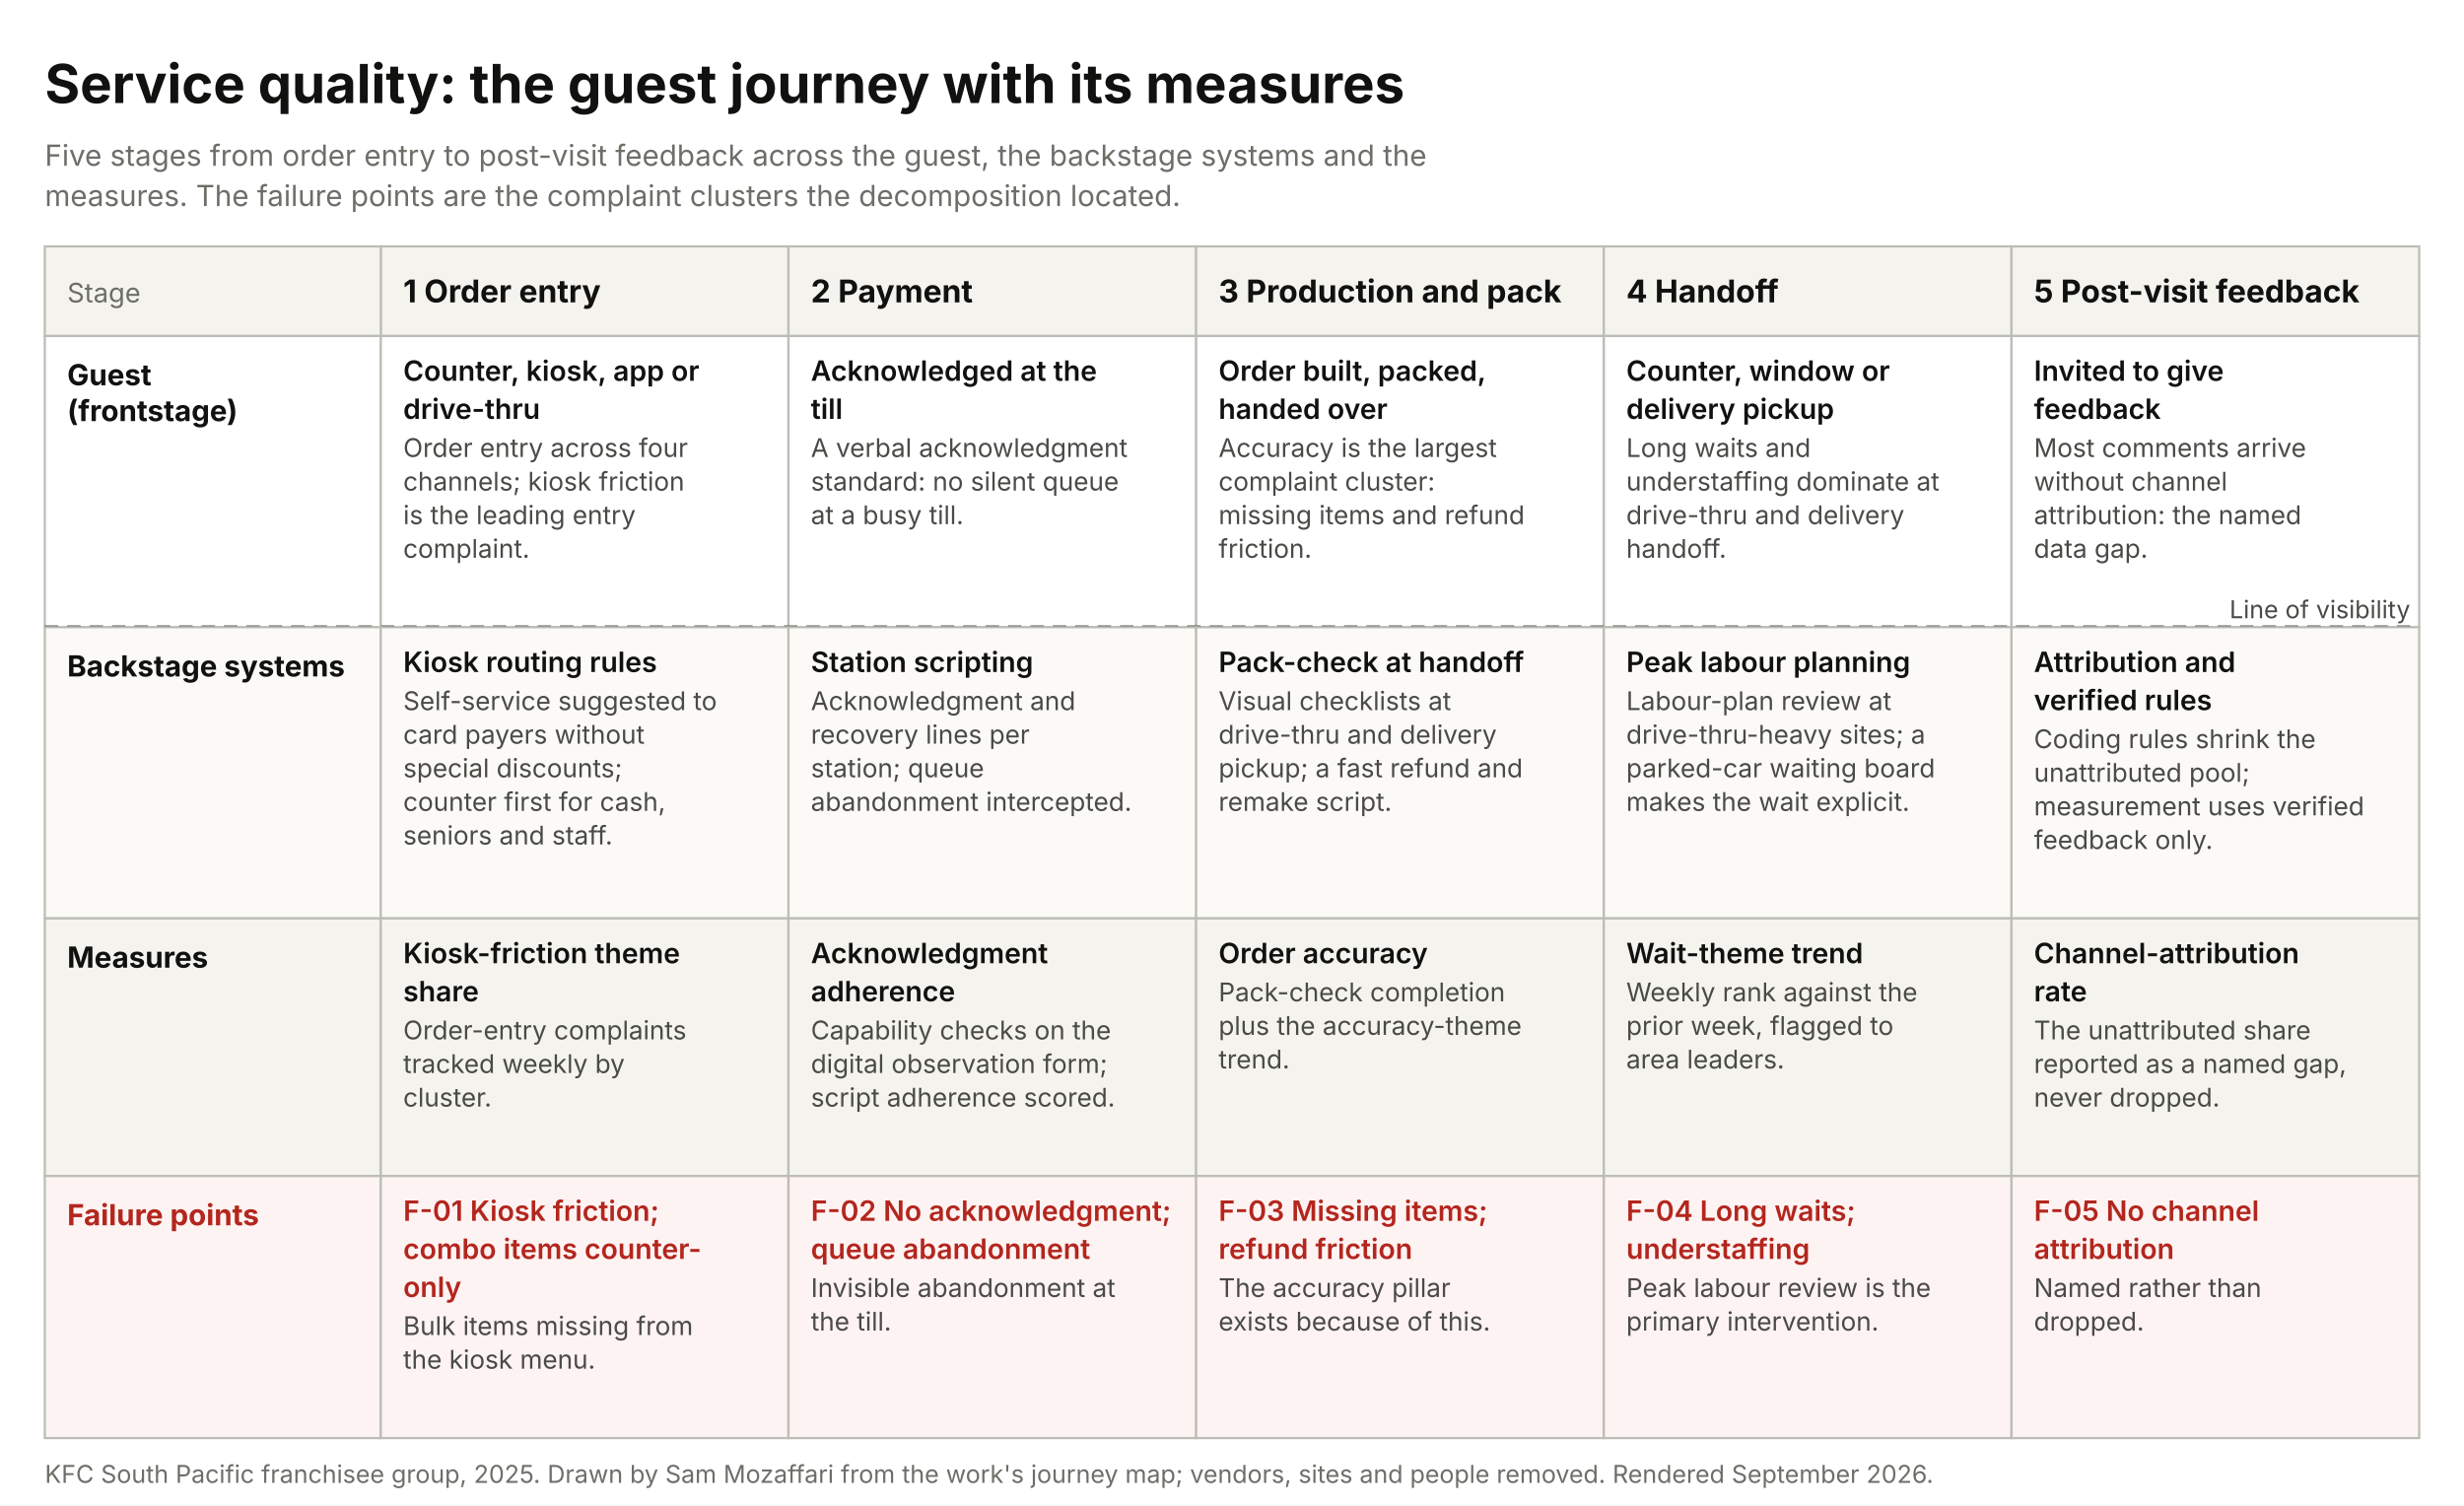
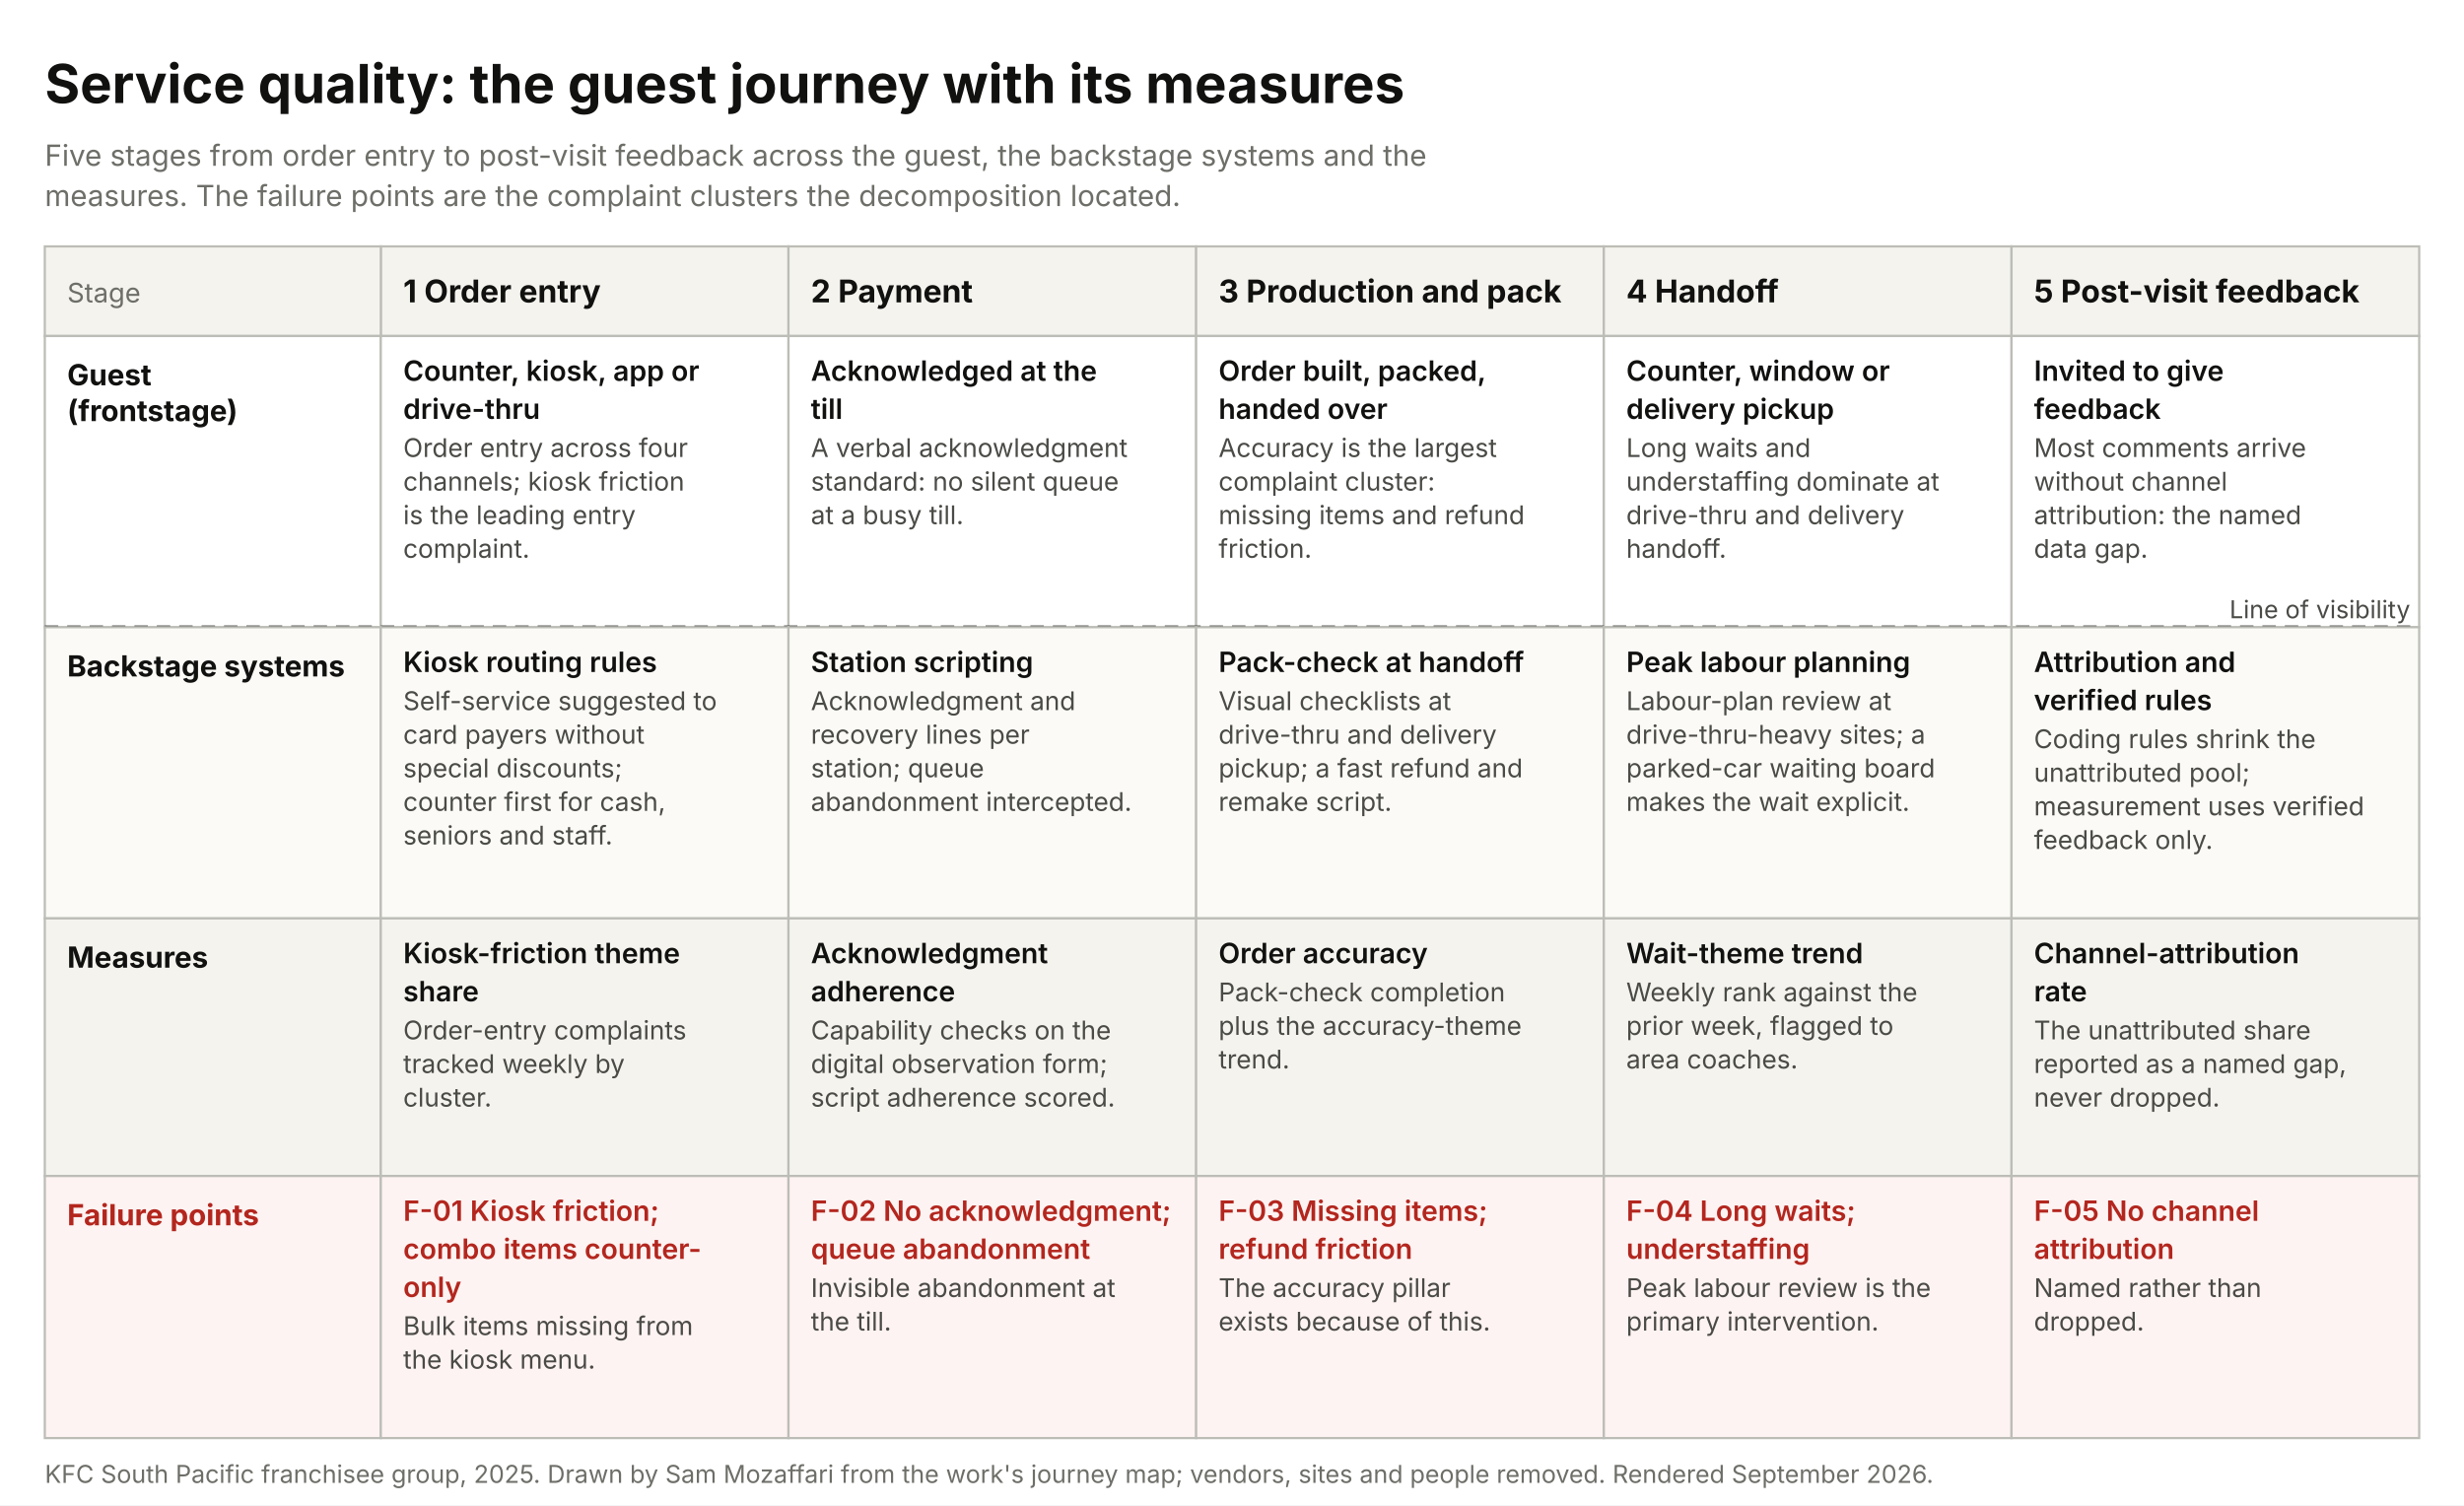
<svg xmlns="http://www.w3.org/2000/svg" width="1100" height="672" viewBox="0 0 1100 672" role="img" aria-label="Service quality: the guest journey with its measures">
  <rect width="1100" height="672" fill="#fff" />
  <text x="20" y="46" font-family="Inter, Helvetica, Arial, sans-serif" font-size="24" font-weight="700" fill="#111110">Service quality: the guest journey with its measures</text>
  <text x="20" y="74" font-family="Inter, Helvetica, Arial, sans-serif" font-size="13" fill="#6e6e69">Five stages from order entry to post-visit feedback across the guest, the backstage systems and the</text>
  <text x="20" y="92" font-family="Inter, Helvetica, Arial, sans-serif" font-size="13" fill="#6e6e69">measures. The failure points are the complaint clusters the decomposition located.</text>
  <rect x="170.0" y="110" width="182.0" height="40" fill="#f4f3ee" stroke="#bdbdb7" />
  <text x="180.0" y="135" font-family="Inter, Helvetica, Arial, sans-serif" font-size="14" font-weight="700" fill="#111110">1 Order entry</text>
  <rect x="352.0" y="110" width="182.0" height="40" fill="#f4f3ee" stroke="#bdbdb7" />
  <text x="362.0" y="135" font-family="Inter, Helvetica, Arial, sans-serif" font-size="14" font-weight="700" fill="#111110">2 Payment</text>
  <rect x="534.0" y="110" width="182.0" height="40" fill="#f4f3ee" stroke="#bdbdb7" />
  <text x="544.0" y="135" font-family="Inter, Helvetica, Arial, sans-serif" font-size="14" font-weight="700" fill="#111110">3 Production and pack</text>
  <rect x="716.0" y="110" width="182.0" height="40" fill="#f4f3ee" stroke="#bdbdb7" />
  <text x="726.0" y="135" font-family="Inter, Helvetica, Arial, sans-serif" font-size="14" font-weight="700" fill="#111110">4 Handoff</text>
  <rect x="898.0" y="110" width="182.0" height="40" fill="#f4f3ee" stroke="#bdbdb7" />
  <text x="908.0" y="135" font-family="Inter, Helvetica, Arial, sans-serif" font-size="14" font-weight="700" fill="#111110">5 Post-visit feedback</text>
  <rect x="20" y="110" width="150" height="40" fill="#f4f3ee" stroke="#bdbdb7" />
  <text x="30" y="135" font-family="Inter, Helvetica, Arial, sans-serif" font-size="12" fill="#6e6e69">Stage</text>
  <rect x="20" y="150" width="150" height="130" fill="#ffffff" stroke="#bdbdb7" />
  <text x="30" y="172" font-family="Inter, Helvetica, Arial, sans-serif" font-size="13" font-weight="700" fill="#111110">Guest</text>
  <text x="30" y="188" font-family="Inter, Helvetica, Arial, sans-serif" font-size="13" font-weight="700" fill="#111110">(frontstage)</text>
  <rect x="170.0" y="150" width="182.0" height="130" fill="#ffffff" stroke="#bdbdb7" />
  <text x="180.0" y="170" font-family="Inter, Helvetica, Arial, sans-serif" font-size="12.5" font-weight="600" fill="#111110">Counter, kiosk, app or</text>
  <text x="180.0" y="187" font-family="Inter, Helvetica, Arial, sans-serif" font-size="12.5" font-weight="600" fill="#111110">drive-thru</text>
  <text x="180.0" y="204" font-family="Inter, Helvetica, Arial, sans-serif" font-size="11.5" fill="#4a4a46">Order entry across four</text>
  <text x="180.0" y="219" font-family="Inter, Helvetica, Arial, sans-serif" font-size="11.5" fill="#4a4a46">channels; kiosk friction</text>
  <text x="180.0" y="234" font-family="Inter, Helvetica, Arial, sans-serif" font-size="11.5" fill="#4a4a46">is the leading entry</text>
  <text x="180.0" y="249" font-family="Inter, Helvetica, Arial, sans-serif" font-size="11.5" fill="#4a4a46">complaint.</text>
  <rect x="352.0" y="150" width="182.0" height="130" fill="#ffffff" stroke="#bdbdb7" />
  <text x="362.0" y="170" font-family="Inter, Helvetica, Arial, sans-serif" font-size="12.5" font-weight="600" fill="#111110">Acknowledged at the</text>
  <text x="362.0" y="187" font-family="Inter, Helvetica, Arial, sans-serif" font-size="12.5" font-weight="600" fill="#111110">till</text>
  <text x="362.0" y="204" font-family="Inter, Helvetica, Arial, sans-serif" font-size="11.5" fill="#4a4a46">A verbal acknowledgment</text>
  <text x="362.0" y="219" font-family="Inter, Helvetica, Arial, sans-serif" font-size="11.5" fill="#4a4a46">standard: no silent queue</text>
  <text x="362.0" y="234" font-family="Inter, Helvetica, Arial, sans-serif" font-size="11.5" fill="#4a4a46">at a busy till.</text>
  <rect x="534.0" y="150" width="182.0" height="130" fill="#ffffff" stroke="#bdbdb7" />
  <text x="544.0" y="170" font-family="Inter, Helvetica, Arial, sans-serif" font-size="12.5" font-weight="600" fill="#111110">Order built, packed,</text>
  <text x="544.0" y="187" font-family="Inter, Helvetica, Arial, sans-serif" font-size="12.5" font-weight="600" fill="#111110">handed over</text>
  <text x="544.0" y="204" font-family="Inter, Helvetica, Arial, sans-serif" font-size="11.5" fill="#4a4a46">Accuracy is the largest</text>
  <text x="544.0" y="219" font-family="Inter, Helvetica, Arial, sans-serif" font-size="11.5" fill="#4a4a46">complaint cluster:</text>
  <text x="544.0" y="234" font-family="Inter, Helvetica, Arial, sans-serif" font-size="11.5" fill="#4a4a46">missing items and refund</text>
  <text x="544.0" y="249" font-family="Inter, Helvetica, Arial, sans-serif" font-size="11.5" fill="#4a4a46">friction.</text>
  <rect x="716.0" y="150" width="182.0" height="130" fill="#ffffff" stroke="#bdbdb7" />
  <text x="726.0" y="170" font-family="Inter, Helvetica, Arial, sans-serif" font-size="12.5" font-weight="600" fill="#111110">Counter, window or</text>
  <text x="726.0" y="187" font-family="Inter, Helvetica, Arial, sans-serif" font-size="12.5" font-weight="600" fill="#111110">delivery pickup</text>
  <text x="726.0" y="204" font-family="Inter, Helvetica, Arial, sans-serif" font-size="11.5" fill="#4a4a46">Long waits and</text>
  <text x="726.0" y="219" font-family="Inter, Helvetica, Arial, sans-serif" font-size="11.5" fill="#4a4a46">understaffing dominate at</text>
  <text x="726.0" y="234" font-family="Inter, Helvetica, Arial, sans-serif" font-size="11.5" fill="#4a4a46">drive-thru and delivery</text>
  <text x="726.0" y="249" font-family="Inter, Helvetica, Arial, sans-serif" font-size="11.5" fill="#4a4a46">handoff.</text>
  <rect x="898.0" y="150" width="182.0" height="130" fill="#ffffff" stroke="#bdbdb7" />
  <text x="908.0" y="170" font-family="Inter, Helvetica, Arial, sans-serif" font-size="12.5" font-weight="600" fill="#111110">Invited to give</text>
  <text x="908.0" y="187" font-family="Inter, Helvetica, Arial, sans-serif" font-size="12.5" font-weight="600" fill="#111110">feedback</text>
  <text x="908.0" y="204" font-family="Inter, Helvetica, Arial, sans-serif" font-size="11.5" fill="#4a4a46">Most comments arrive</text>
  <text x="908.0" y="219" font-family="Inter, Helvetica, Arial, sans-serif" font-size="11.5" fill="#4a4a46">without channel</text>
  <text x="908.0" y="234" font-family="Inter, Helvetica, Arial, sans-serif" font-size="11.5" fill="#4a4a46">attribution: the named</text>
  <text x="908.0" y="249" font-family="Inter, Helvetica, Arial, sans-serif" font-size="11.5" fill="#4a4a46">data gap.</text>
  <line x1="20" y1="280" x2="1080" y2="280" stroke="#111110" stroke-width="1.5" stroke-dasharray="6 4" />
  <text x="1076" y="276" text-anchor="end" font-family="Inter, Helvetica, Arial, sans-serif" font-size="11" fill="#4a4a46">Line of visibility</text>
  <rect x="20" y="280" width="150" height="130" fill="#fbfaf6" stroke="#bdbdb7" />
  <text x="30" y="302" font-family="Inter, Helvetica, Arial, sans-serif" font-size="13" font-weight="700" fill="#111110">Backstage systems</text>
  <rect x="170.0" y="280" width="182.0" height="130" fill="#fbfaf6" stroke="#bdbdb7" />
  <text x="180.0" y="300" font-family="Inter, Helvetica, Arial, sans-serif" font-size="12.5" font-weight="600" fill="#111110">Kiosk routing rules</text>
  <text x="180.0" y="317" font-family="Inter, Helvetica, Arial, sans-serif" font-size="11.5" fill="#4a4a46">Self-service suggested to</text>
  <text x="180.0" y="332" font-family="Inter, Helvetica, Arial, sans-serif" font-size="11.5" fill="#4a4a46">card payers without</text>
  <text x="180.0" y="347" font-family="Inter, Helvetica, Arial, sans-serif" font-size="11.5" fill="#4a4a46">special discounts;</text>
  <text x="180.0" y="362" font-family="Inter, Helvetica, Arial, sans-serif" font-size="11.5" fill="#4a4a46">counter first for cash,</text>
  <text x="180.0" y="377" font-family="Inter, Helvetica, Arial, sans-serif" font-size="11.5" fill="#4a4a46">seniors and staff.</text>
  <rect x="352.0" y="280" width="182.0" height="130" fill="#fbfaf6" stroke="#bdbdb7" />
  <text x="362.0" y="300" font-family="Inter, Helvetica, Arial, sans-serif" font-size="12.5" font-weight="600" fill="#111110">Station scripting</text>
  <text x="362.0" y="317" font-family="Inter, Helvetica, Arial, sans-serif" font-size="11.5" fill="#4a4a46">Acknowledgment and</text>
  <text x="362.0" y="332" font-family="Inter, Helvetica, Arial, sans-serif" font-size="11.5" fill="#4a4a46">recovery lines per</text>
  <text x="362.0" y="347" font-family="Inter, Helvetica, Arial, sans-serif" font-size="11.5" fill="#4a4a46">station; queue</text>
  <text x="362.0" y="362" font-family="Inter, Helvetica, Arial, sans-serif" font-size="11.5" fill="#4a4a46">abandonment intercepted.</text>
  <rect x="534.0" y="280" width="182.0" height="130" fill="#fbfaf6" stroke="#bdbdb7" />
  <text x="544.0" y="300" font-family="Inter, Helvetica, Arial, sans-serif" font-size="12.5" font-weight="600" fill="#111110">Pack-check at handoff</text>
  <text x="544.0" y="317" font-family="Inter, Helvetica, Arial, sans-serif" font-size="11.5" fill="#4a4a46">Visual checklists at</text>
  <text x="544.0" y="332" font-family="Inter, Helvetica, Arial, sans-serif" font-size="11.5" fill="#4a4a46">drive-thru and delivery</text>
  <text x="544.0" y="347" font-family="Inter, Helvetica, Arial, sans-serif" font-size="11.5" fill="#4a4a46">pickup; a fast refund and</text>
  <text x="544.0" y="362" font-family="Inter, Helvetica, Arial, sans-serif" font-size="11.5" fill="#4a4a46">remake script.</text>
  <rect x="716.0" y="280" width="182.0" height="130" fill="#fbfaf6" stroke="#bdbdb7" />
  <text x="726.0" y="300" font-family="Inter, Helvetica, Arial, sans-serif" font-size="12.5" font-weight="600" fill="#111110">Peak labour planning</text>
  <text x="726.0" y="317" font-family="Inter, Helvetica, Arial, sans-serif" font-size="11.5" fill="#4a4a46">Labour-plan review at</text>
  <text x="726.0" y="332" font-family="Inter, Helvetica, Arial, sans-serif" font-size="11.5" fill="#4a4a46">drive-thru-heavy sites; a</text>
  <text x="726.0" y="347" font-family="Inter, Helvetica, Arial, sans-serif" font-size="11.5" fill="#4a4a46">parked-car waiting board</text>
  <text x="726.0" y="362" font-family="Inter, Helvetica, Arial, sans-serif" font-size="11.5" fill="#4a4a46">makes the wait explicit.</text>
  <rect x="898.0" y="280" width="182.0" height="130" fill="#fbfaf6" stroke="#bdbdb7" />
  <text x="908.0" y="300" font-family="Inter, Helvetica, Arial, sans-serif" font-size="12.5" font-weight="600" fill="#111110">Attribution and</text>
  <text x="908.0" y="317" font-family="Inter, Helvetica, Arial, sans-serif" font-size="12.5" font-weight="600" fill="#111110">verified rules</text>
  <text x="908.0" y="334" font-family="Inter, Helvetica, Arial, sans-serif" font-size="11.5" fill="#4a4a46">Coding rules shrink the</text>
  <text x="908.0" y="349" font-family="Inter, Helvetica, Arial, sans-serif" font-size="11.5" fill="#4a4a46">unattributed pool;</text>
  <text x="908.0" y="364" font-family="Inter, Helvetica, Arial, sans-serif" font-size="11.5" fill="#4a4a46">measurement uses verified</text>
  <text x="908.0" y="379" font-family="Inter, Helvetica, Arial, sans-serif" font-size="11.5" fill="#4a4a46">feedback only.</text>
  <rect x="20" y="410" width="150" height="115" fill="#f4f3ee" stroke="#bdbdb7" />
  <text x="30" y="432" font-family="Inter, Helvetica, Arial, sans-serif" font-size="13" font-weight="700" fill="#111110">Measures</text>
  <rect x="170.0" y="410" width="182.0" height="115" fill="#f4f3ee" stroke="#bdbdb7" />
  <text x="180.0" y="430" font-family="Inter, Helvetica, Arial, sans-serif" font-size="12.5" font-weight="600" fill="#111110">Kiosk-friction theme</text>
  <text x="180.0" y="447" font-family="Inter, Helvetica, Arial, sans-serif" font-size="12.5" font-weight="600" fill="#111110">share</text>
  <text x="180.0" y="464" font-family="Inter, Helvetica, Arial, sans-serif" font-size="11.5" fill="#4a4a46">Order-entry complaints</text>
  <text x="180.0" y="479" font-family="Inter, Helvetica, Arial, sans-serif" font-size="11.5" fill="#4a4a46">tracked weekly by</text>
  <text x="180.0" y="494" font-family="Inter, Helvetica, Arial, sans-serif" font-size="11.5" fill="#4a4a46">cluster.</text>
  <rect x="352.0" y="410" width="182.0" height="115" fill="#f4f3ee" stroke="#bdbdb7" />
  <text x="362.0" y="430" font-family="Inter, Helvetica, Arial, sans-serif" font-size="12.5" font-weight="600" fill="#111110">Acknowledgment</text>
  <text x="362.0" y="447" font-family="Inter, Helvetica, Arial, sans-serif" font-size="12.5" font-weight="600" fill="#111110">adherence</text>
  <text x="362.0" y="464" font-family="Inter, Helvetica, Arial, sans-serif" font-size="11.5" fill="#4a4a46">Capability checks on the</text>
  <text x="362.0" y="479" font-family="Inter, Helvetica, Arial, sans-serif" font-size="11.5" fill="#4a4a46">digital observation form;</text>
  <text x="362.0" y="494" font-family="Inter, Helvetica, Arial, sans-serif" font-size="11.5" fill="#4a4a46">script adherence scored.</text>
  <rect x="534.0" y="410" width="182.0" height="115" fill="#f4f3ee" stroke="#bdbdb7" />
  <text x="544.0" y="430" font-family="Inter, Helvetica, Arial, sans-serif" font-size="12.5" font-weight="600" fill="#111110">Order accuracy</text>
  <text x="544.0" y="447" font-family="Inter, Helvetica, Arial, sans-serif" font-size="11.5" fill="#4a4a46">Pack-check completion</text>
  <text x="544.0" y="462" font-family="Inter, Helvetica, Arial, sans-serif" font-size="11.5" fill="#4a4a46">plus the accuracy-theme</text>
  <text x="544.0" y="477" font-family="Inter, Helvetica, Arial, sans-serif" font-size="11.5" fill="#4a4a46">trend.</text>
  <rect x="716.0" y="410" width="182.0" height="115" fill="#f4f3ee" stroke="#bdbdb7" />
  <text x="726.0" y="430" font-family="Inter, Helvetica, Arial, sans-serif" font-size="12.5" font-weight="600" fill="#111110">Wait-theme trend</text>
  <text x="726.0" y="447" font-family="Inter, Helvetica, Arial, sans-serif" font-size="11.5" fill="#4a4a46">Weekly rank against the</text>
  <text x="726.0" y="462" font-family="Inter, Helvetica, Arial, sans-serif" font-size="11.5" fill="#4a4a46">prior week, flagged to</text>
-   <text x="726.0" y="477" font-family="Inter, Helvetica, Arial, sans-serif" font-size="11.5" fill="#4a4a46">area leaders.</text>
+   <text x="726.0" y="477" font-family="Inter, Helvetica, Arial, sans-serif" font-size="11.5" fill="#4a4a46">area coaches.</text>
  <rect x="898.0" y="410" width="182.0" height="115" fill="#f4f3ee" stroke="#bdbdb7" />
  <text x="908.0" y="430" font-family="Inter, Helvetica, Arial, sans-serif" font-size="12.5" font-weight="600" fill="#111110">Channel-attribution</text>
  <text x="908.0" y="447" font-family="Inter, Helvetica, Arial, sans-serif" font-size="12.5" font-weight="600" fill="#111110">rate</text>
  <text x="908.0" y="464" font-family="Inter, Helvetica, Arial, sans-serif" font-size="11.5" fill="#4a4a46">The unattributed share</text>
  <text x="908.0" y="479" font-family="Inter, Helvetica, Arial, sans-serif" font-size="11.5" fill="#4a4a46">reported as a named gap,</text>
  <text x="908.0" y="494" font-family="Inter, Helvetica, Arial, sans-serif" font-size="11.5" fill="#4a4a46">never dropped.</text>
  <rect x="20" y="525" width="150" height="117" fill="#fdf3f2" stroke="#bdbdb7" />
  <text x="30" y="547" font-family="Inter, Helvetica, Arial, sans-serif" font-size="13" font-weight="700" fill="#b3261e">Failure points</text>
  <rect x="170.0" y="525" width="182.0" height="117" fill="#fdf3f2" stroke="#bdbdb7" />
  <text x="180.0" y="545" font-family="Inter, Helvetica, Arial, sans-serif" font-size="12.5" font-weight="600" fill="#b3261e">F-01 Kiosk friction;</text>
  <text x="180.0" y="562" font-family="Inter, Helvetica, Arial, sans-serif" font-size="12.5" font-weight="600" fill="#b3261e">combo items counter-</text>
  <text x="180.0" y="579" font-family="Inter, Helvetica, Arial, sans-serif" font-size="12.5" font-weight="600" fill="#b3261e">only</text>
  <text x="180.0" y="596" font-family="Inter, Helvetica, Arial, sans-serif" font-size="11.5" fill="#4a4a46">Bulk items missing from</text>
  <text x="180.0" y="611" font-family="Inter, Helvetica, Arial, sans-serif" font-size="11.5" fill="#4a4a46">the kiosk menu.</text>
  <rect x="352.0" y="525" width="182.0" height="117" fill="#fdf3f2" stroke="#bdbdb7" />
  <text x="362.0" y="545" font-family="Inter, Helvetica, Arial, sans-serif" font-size="12.5" font-weight="600" fill="#b3261e">F-02 No acknowledgment;</text>
  <text x="362.0" y="562" font-family="Inter, Helvetica, Arial, sans-serif" font-size="12.5" font-weight="600" fill="#b3261e">queue abandonment</text>
  <text x="362.0" y="579" font-family="Inter, Helvetica, Arial, sans-serif" font-size="11.5" fill="#4a4a46">Invisible abandonment at</text>
  <text x="362.0" y="594" font-family="Inter, Helvetica, Arial, sans-serif" font-size="11.5" fill="#4a4a46">the till.</text>
  <rect x="534.0" y="525" width="182.0" height="117" fill="#fdf3f2" stroke="#bdbdb7" />
  <text x="544.0" y="545" font-family="Inter, Helvetica, Arial, sans-serif" font-size="12.5" font-weight="600" fill="#b3261e">F-03 Missing items;</text>
  <text x="544.0" y="562" font-family="Inter, Helvetica, Arial, sans-serif" font-size="12.5" font-weight="600" fill="#b3261e">refund friction</text>
  <text x="544.0" y="579" font-family="Inter, Helvetica, Arial, sans-serif" font-size="11.5" fill="#4a4a46">The accuracy pillar</text>
  <text x="544.0" y="594" font-family="Inter, Helvetica, Arial, sans-serif" font-size="11.5" fill="#4a4a46">exists because of this.</text>
  <rect x="716.0" y="525" width="182.0" height="117" fill="#fdf3f2" stroke="#bdbdb7" />
  <text x="726.0" y="545" font-family="Inter, Helvetica, Arial, sans-serif" font-size="12.5" font-weight="600" fill="#b3261e">F-04 Long waits;</text>
  <text x="726.0" y="562" font-family="Inter, Helvetica, Arial, sans-serif" font-size="12.5" font-weight="600" fill="#b3261e">understaffing</text>
  <text x="726.0" y="579" font-family="Inter, Helvetica, Arial, sans-serif" font-size="11.5" fill="#4a4a46">Peak labour review is the</text>
  <text x="726.0" y="594" font-family="Inter, Helvetica, Arial, sans-serif" font-size="11.5" fill="#4a4a46">primary intervention.</text>
  <rect x="898.0" y="525" width="182.0" height="117" fill="#fdf3f2" stroke="#bdbdb7" />
  <text x="908.0" y="545" font-family="Inter, Helvetica, Arial, sans-serif" font-size="12.5" font-weight="600" fill="#b3261e">F-05 No channel</text>
  <text x="908.0" y="562" font-family="Inter, Helvetica, Arial, sans-serif" font-size="12.5" font-weight="600" fill="#b3261e">attribution</text>
  <text x="908.0" y="579" font-family="Inter, Helvetica, Arial, sans-serif" font-size="11.5" fill="#4a4a46">Named rather than</text>
  <text x="908.0" y="594" font-family="Inter, Helvetica, Arial, sans-serif" font-size="11.5" fill="#4a4a46">dropped.</text>
  <text x="20" y="662" font-family="Inter, Helvetica, Arial, sans-serif" font-size="11" fill="#6e6e69">KFC South Pacific franchisee group, 2025. Drawn by Sam Mozaffari from the work's journey map; vendors, sites and people removed. Rendered September 2026.</text>
</svg>
